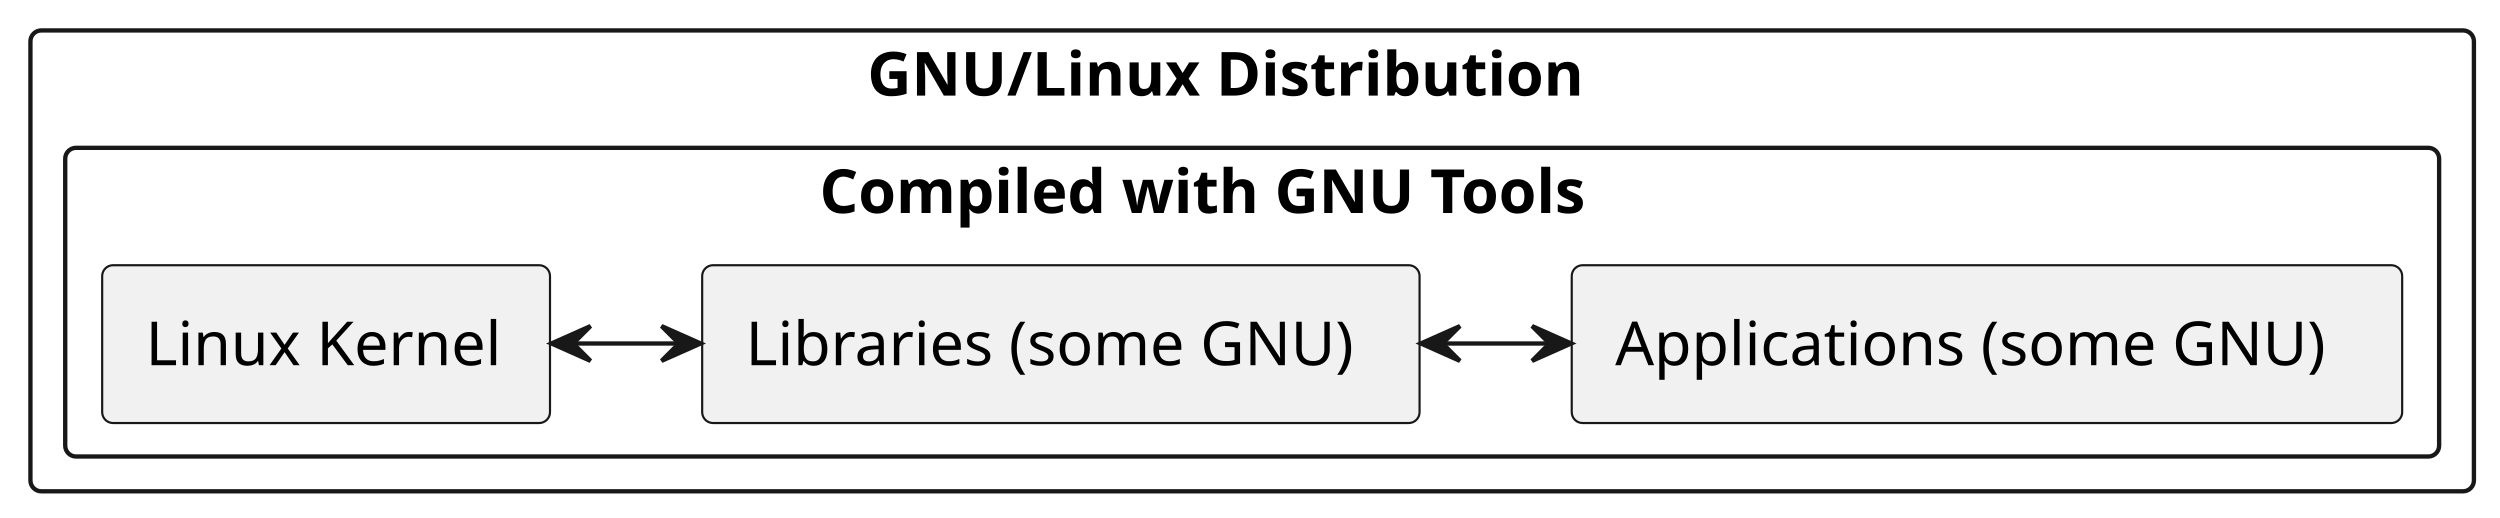
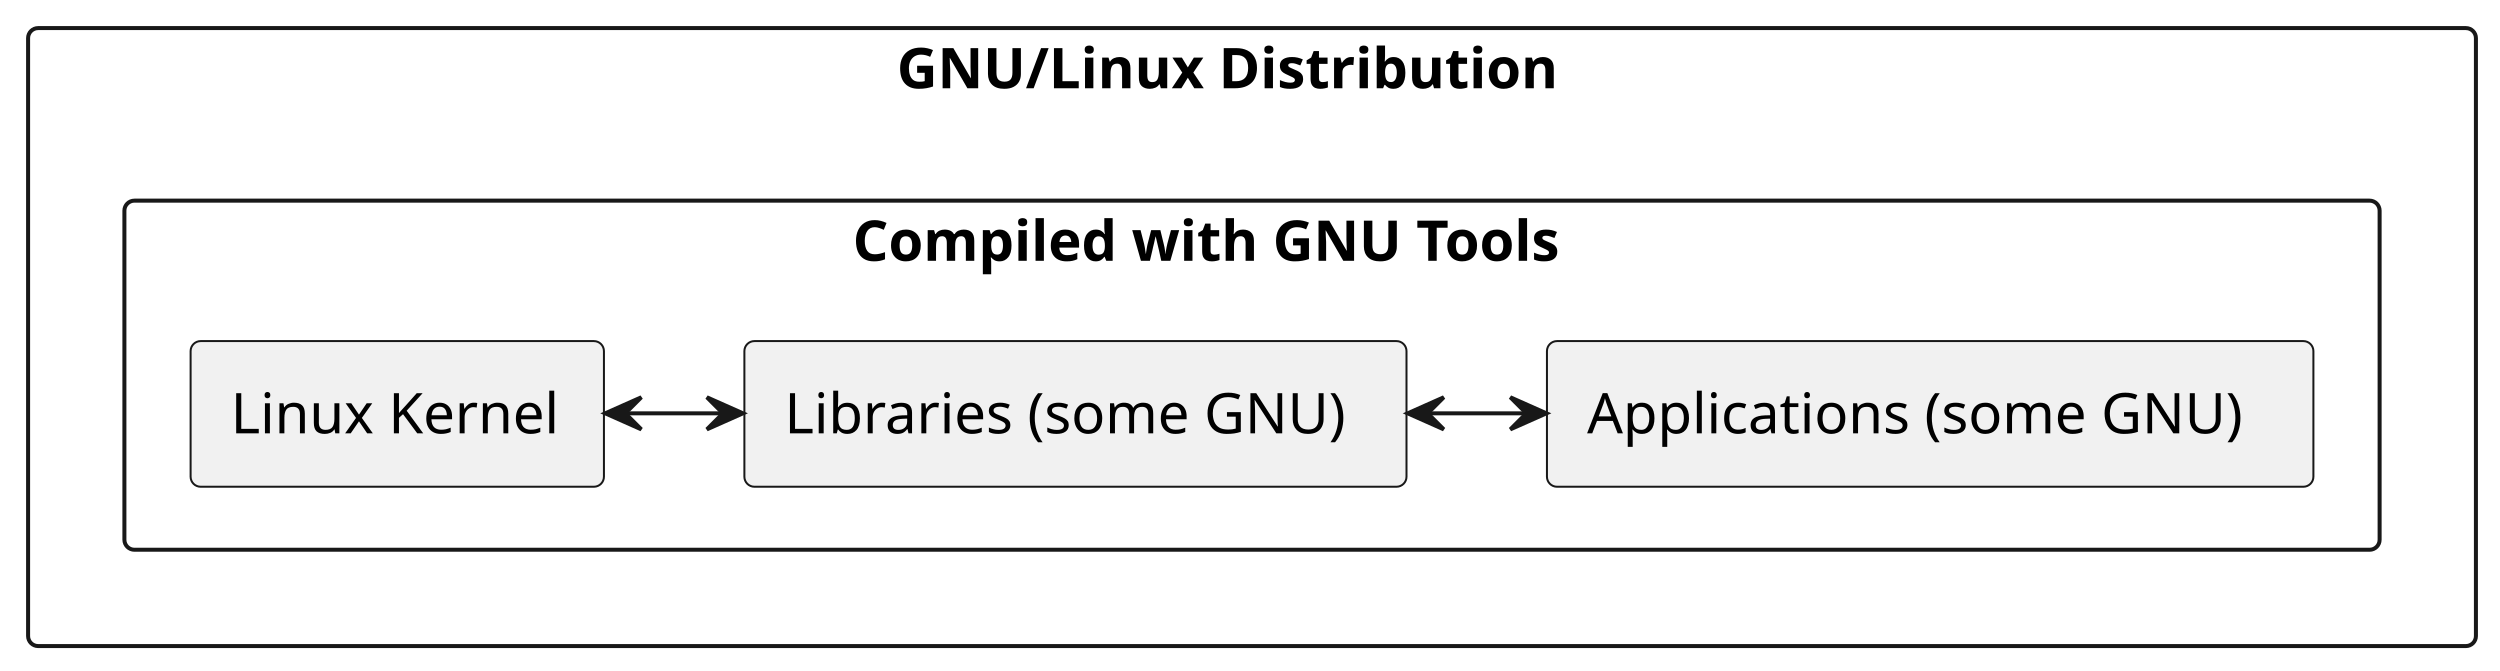
- <svg xmlns="http://www.w3.org/2000/svg" contentStyleType="text/css" height="119px" preserveAspectRatio="none" style="width:575px;height:119px;background:#FFFFFF;" version="1.1" viewBox="0 0 575 119" width="575px" zoomAndPan="magnify">
+ <svg xmlns="http://www.w3.org/2000/svg" contentStyleType="text/css" height="167px" preserveAspectRatio="none" style="width:623px;height:167px;background:#FFFFFF;" version="1.1" viewBox="0 0 623 167" width="623px" zoomAndPan="magnify">
  <defs />
  <g>
    <g id="cluster_distro">
-       <rect height="106" rx="2.5" ry="2.5" style="stroke:#181818;stroke-width:1.0;fill:none;" width="562" x="7" y="7" />
-       <text fill="#000000" font-family="sans-serif" font-size="14" font-weight="bold" lengthAdjust="spacing" textLength="177" x="199.5" y="21.995">GNU/Linux Distribution</text>
+       <rect fill="none" height="154" rx="2.5" ry="2.5" style="stroke:#181818;stroke-width:1.0;" width="610" x="7" y="7" />
+       <text fill="#000000" font-family="sans-serif" font-size="14" font-weight="bold" lengthAdjust="spacing" textLength="177" x="223.5" y="21.995">GNU/Linux Distribution</text>
    </g>
    <g id="cluster_compile">
-       <rect height="71" rx="2.5" ry="2.5" style="stroke:#181818;stroke-width:1.0;fill:none;" width="546" x="15" y="34" />
-       <text fill="#000000" font-family="sans-serif" font-size="14" font-weight="bold" lengthAdjust="spacing" textLength="199" x="188.5" y="48.995">Compiled with GNU Tools</text>
+       <rect fill="none" height="87" rx="2.5" ry="2.5" style="stroke:#181818;stroke-width:1.0;" width="562" x="31" y="50" />
+       <text fill="#000000" font-family="sans-serif" font-size="14" font-weight="bold" lengthAdjust="spacing" textLength="199" x="212.5" y="64.995">Compiled with GNU Tools</text>
    </g>
    <g id="elem_kernel">
-       <rect fill="#F1F1F1" height="36.297" rx="2.5" ry="2.5" style="stroke:#181818;stroke-width:0.5;" width="103" x="23.5" y="61" />
-       <text fill="#000000" font-family="sans-serif" font-size="14" lengthAdjust="spacing" textLength="83" x="33.5" y="83.995">Linux Kernel</text>
+       <rect fill="#F1F1F1" height="36.297" rx="2.5" ry="2.5" style="stroke:#181818;stroke-width:0.5;" width="103" x="47.5" y="85" />
+       <text fill="#000000" font-family="sans-serif" font-size="14" lengthAdjust="spacing" textLength="83" x="57.5" y="107.995">Linux Kernel</text>
    </g>
    <g id="elem_lib">
-       <rect fill="#F1F1F1" height="36.297" rx="2.5" ry="2.5" style="stroke:#181818;stroke-width:0.5;" width="165" x="161.5" y="61" />
-       <text fill="#000000" font-family="sans-serif" font-size="14" lengthAdjust="spacing" textLength="145" x="171.5" y="83.995">Libraries (some GNU)</text>
+       <rect fill="#F1F1F1" height="36.297" rx="2.5" ry="2.5" style="stroke:#181818;stroke-width:0.5;" width="165" x="185.5" y="85" />
+       <text fill="#000000" font-family="sans-serif" font-size="14" lengthAdjust="spacing" textLength="145" x="195.5" y="107.995">Libraries (some GNU)</text>
    </g>
    <g id="elem_app">
-       <rect fill="#F1F1F1" height="36.297" rx="2.5" ry="2.5" style="stroke:#181818;stroke-width:0.5;" width="191" x="361.5" y="61" />
-       <text fill="#000000" font-family="sans-serif" font-size="14" lengthAdjust="spacing" textLength="171" x="371.5" y="83.995">Applications (some GNU)</text>
+       <rect fill="#F1F1F1" height="36.297" rx="2.5" ry="2.5" style="stroke:#181818;stroke-width:0.5;" width="191" x="385.5" y="85" />
+       <text fill="#000000" font-family="sans-serif" font-size="14" lengthAdjust="spacing" textLength="171" x="395.5" y="107.995">Applications (some GNU)</text>
    </g>
    <g id="link_kernel_lib">
-       <path d="M131.918,79 C139.988,79 148.057,79 156.127,79 " fill="none" id="kernel-lib" style="stroke:#181818;stroke-width:1.0;" />
-       <polygon fill="#181818" points="161.152,79,152.152,75,156.152,79,152.152,83,161.152,79" style="stroke:#181818;stroke-width:1.0;" />
-       <polygon fill="#181818" points="126.822,79,135.822,83,131.822,79,135.822,75,126.822,79" style="stroke:#181818;stroke-width:1.0;" />
+       <path d="M155.92,103 C163.99,103 172.06,103 180.13,103 " fill="none" id="kernel-lib" style="stroke:#181818;stroke-width:1.0;" />
+       <polygon fill="#181818" points="150.82,103,159.82,107,155.82,103,159.82,99,150.82,103" style="stroke:#181818;stroke-width:1.0;" />
+       <polygon fill="#181818" points="185.15,103,176.15,99,180.15,103,176.15,107,185.15,103" style="stroke:#181818;stroke-width:1.0;" />
    </g>
    <g id="link_lib_app">
-       <path d="M331.921,79 C340.052,79 348.182,79 356.313,79 " fill="none" id="lib-app" style="stroke:#181818;stroke-width:1.0;" />
-       <polygon fill="#181818" points="361.375,79,352.375,75,356.375,79,352.375,83,361.375,79" style="stroke:#181818;stroke-width:1.0;" />
-       <polygon fill="#181818" points="326.787,79,335.787,83,331.787,79,335.787,75,326.787,79" style="stroke:#181818;stroke-width:1.0;" />
+       <path d="M355.92,103 C364.05,103 372.18,103 380.31,103 " fill="none" id="lib-app" style="stroke:#181818;stroke-width:1.0;" />
+       <polygon fill="#181818" points="350.79,103,359.79,107,355.79,103,359.79,99,350.79,103" style="stroke:#181818;stroke-width:1.0;" />
+       <polygon fill="#181818" points="385.37,103,376.37,99,380.37,103,376.37,107,385.37,103" style="stroke:#181818;stroke-width:1.0;" />
    </g>
  </g>
</svg>
